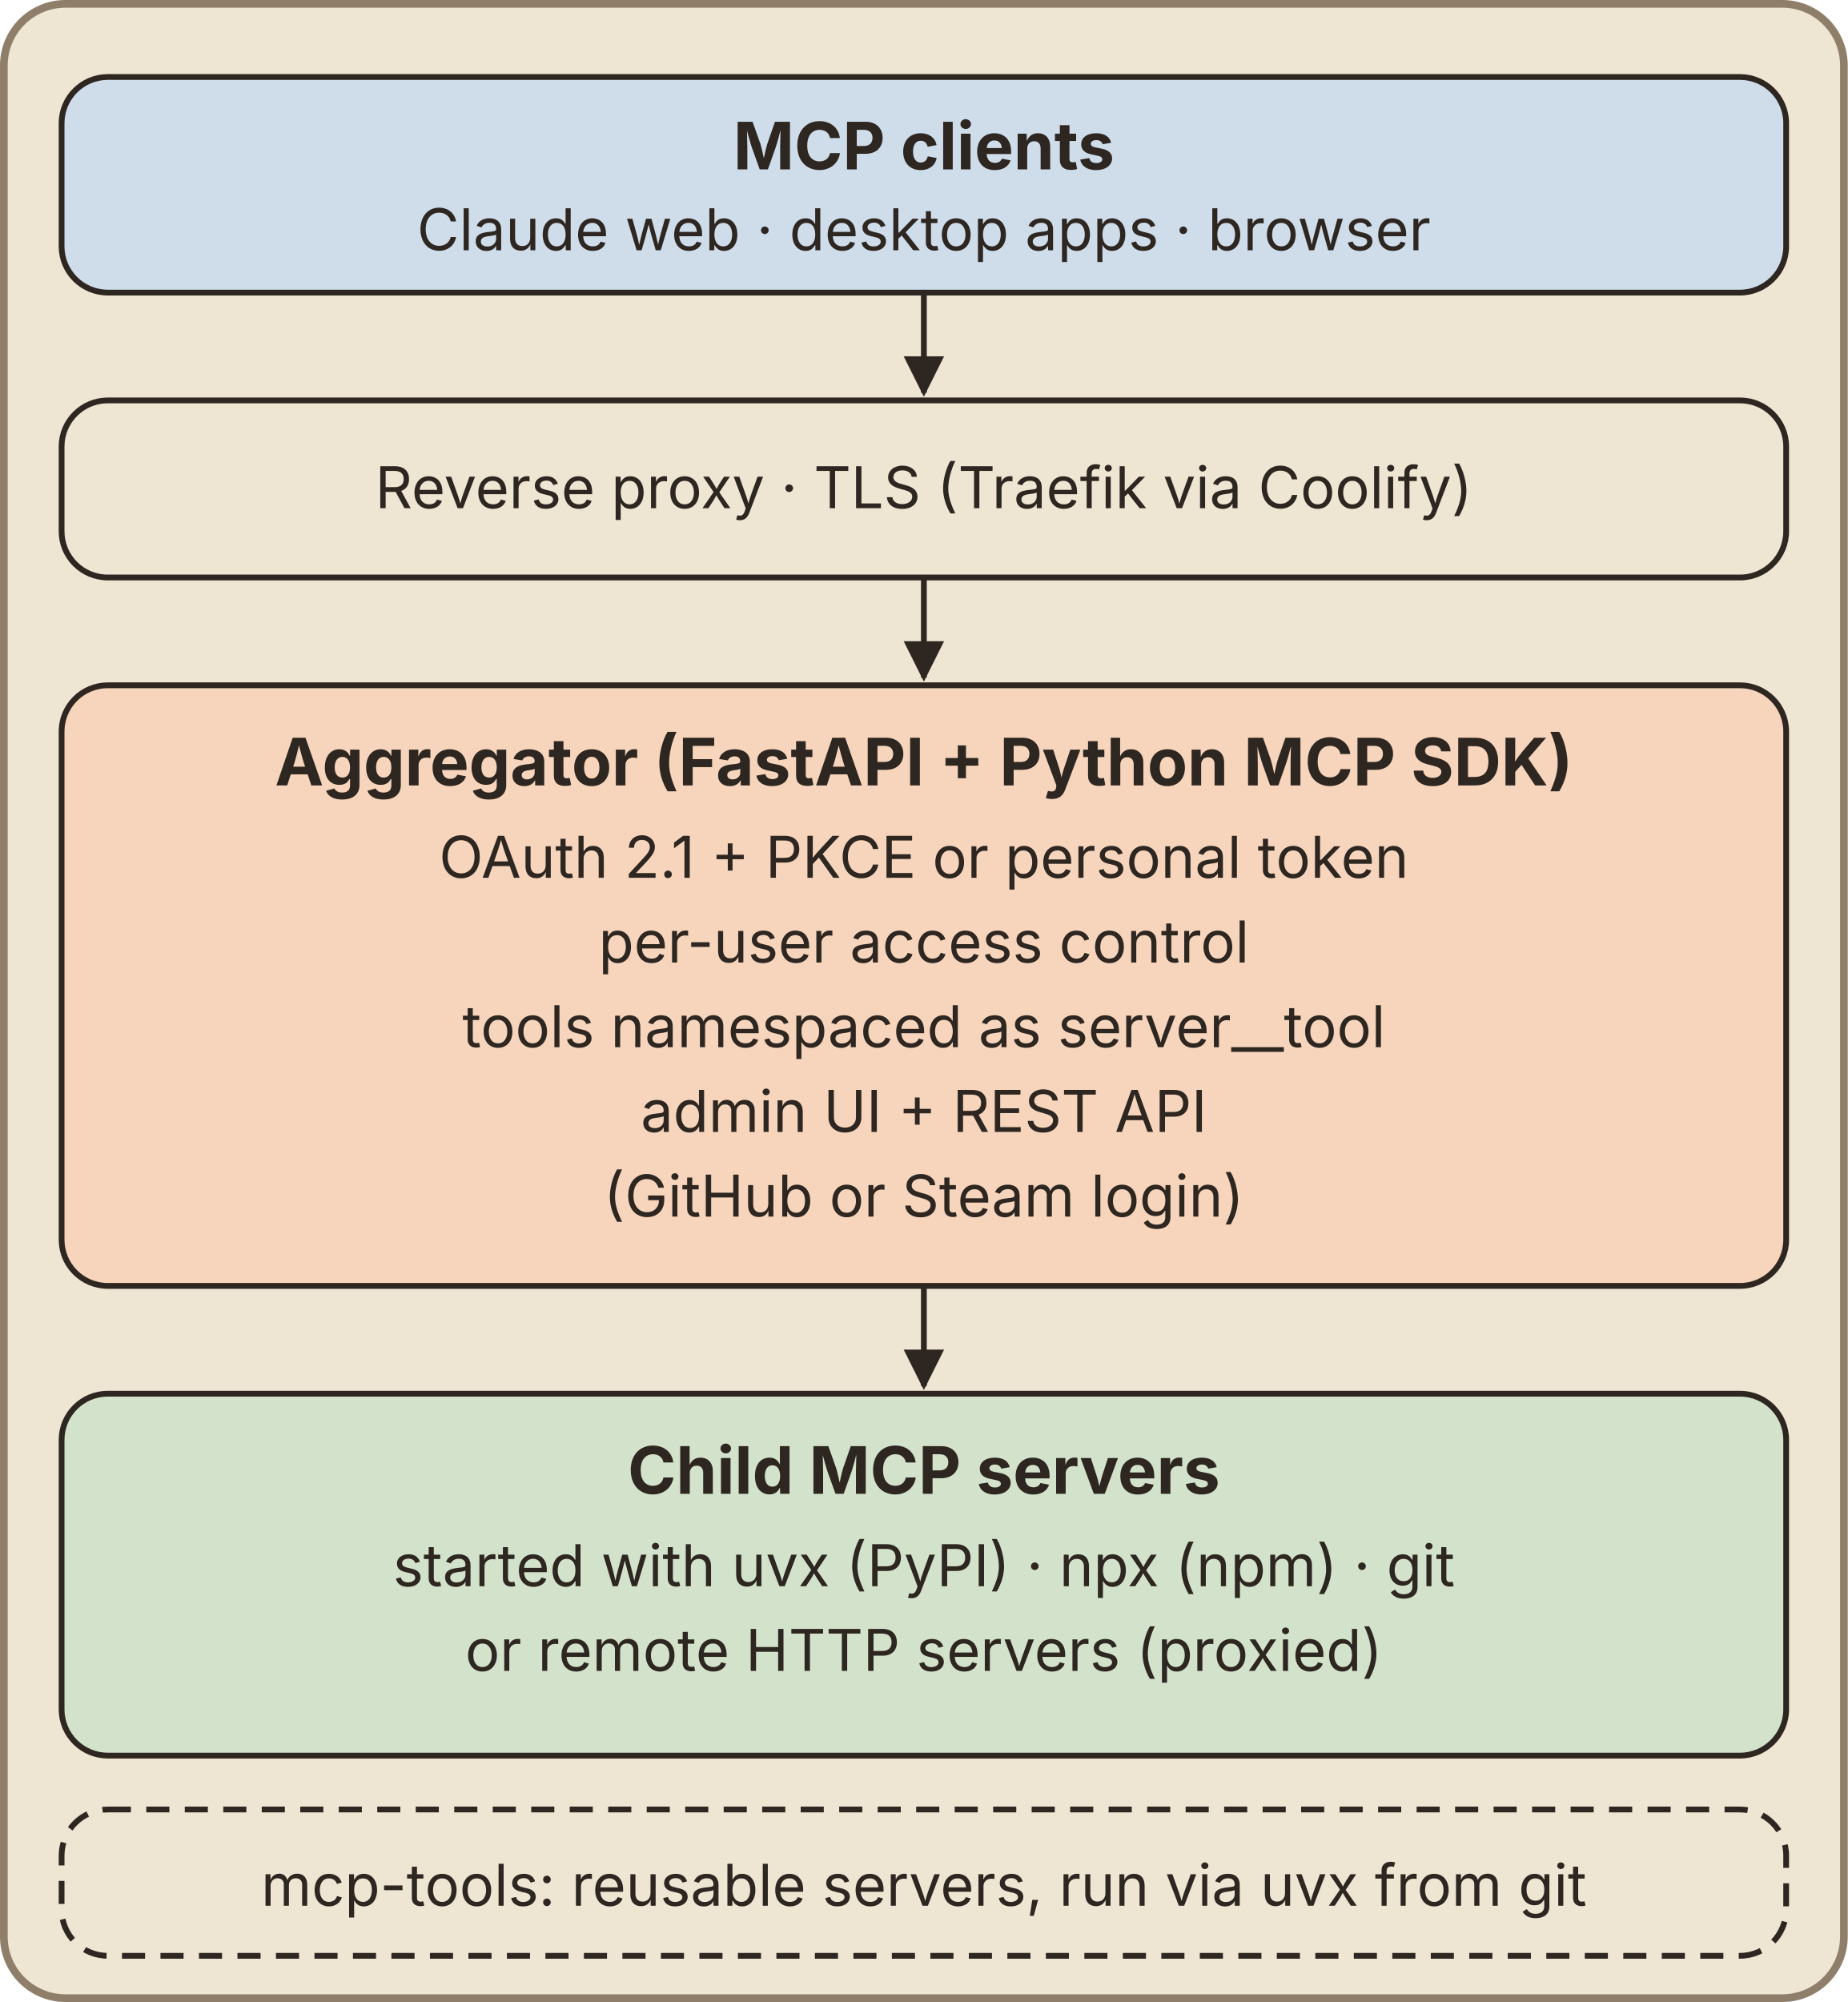
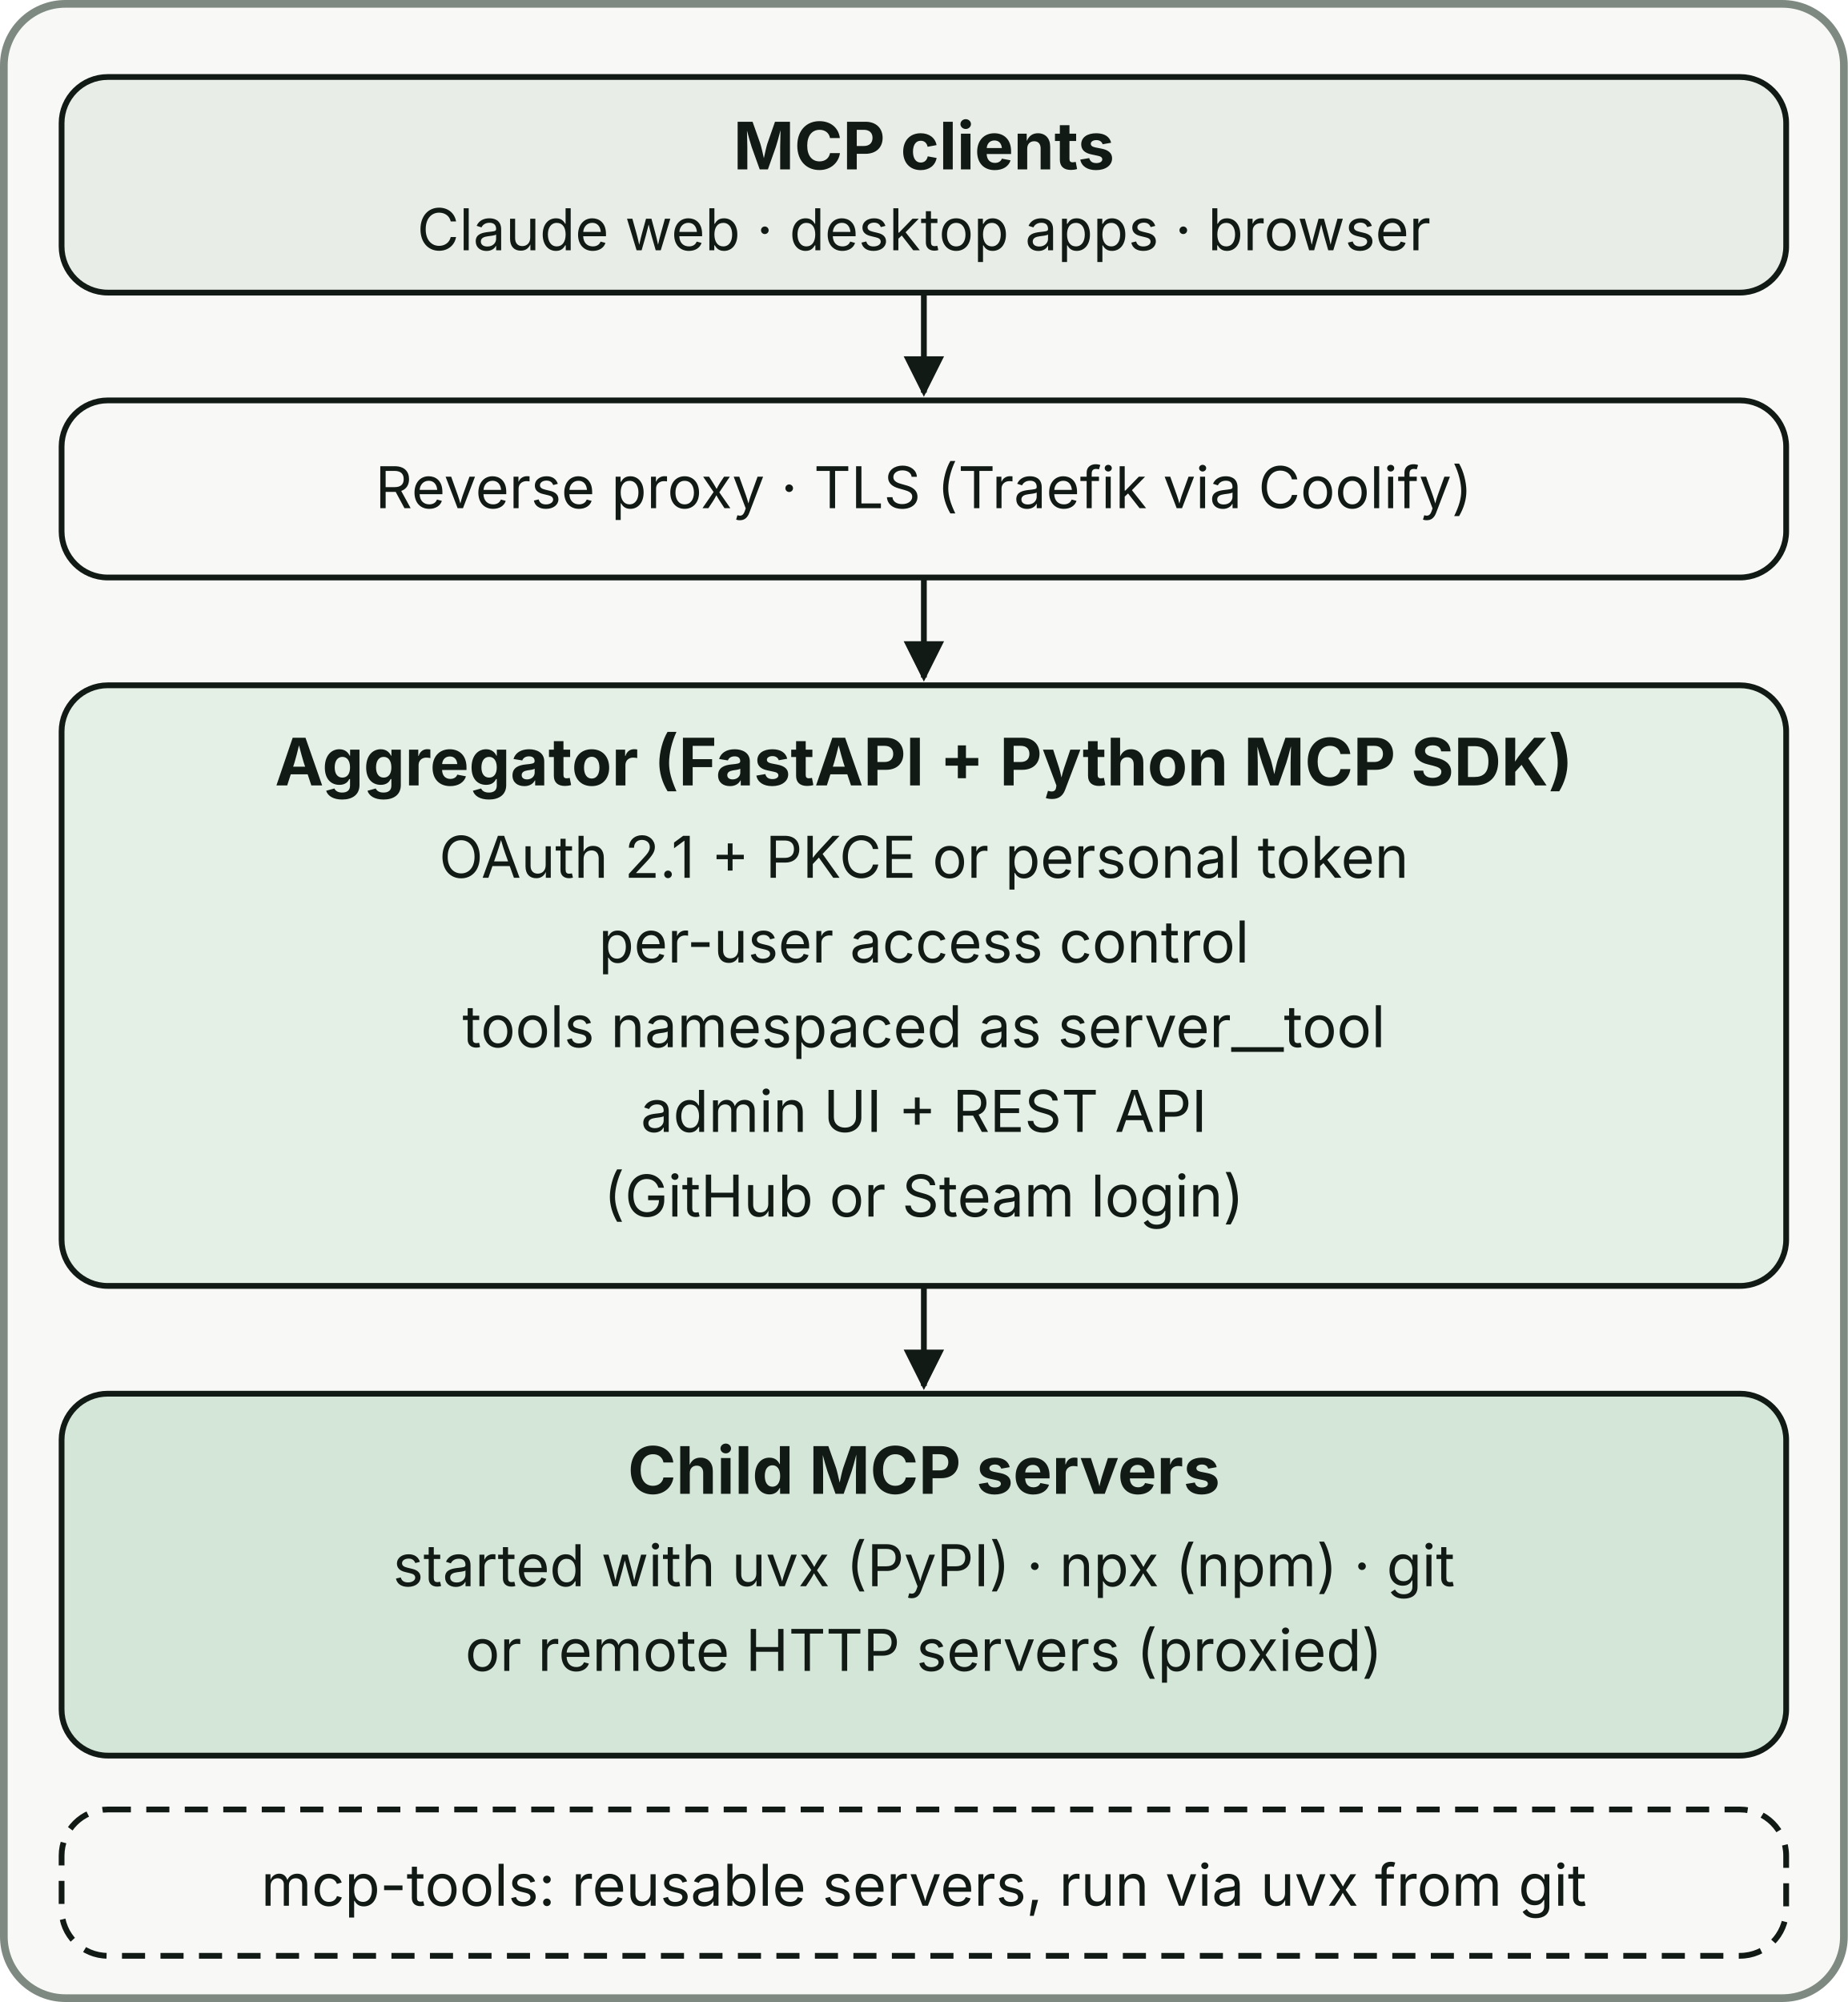
- <svg xmlns="http://www.w3.org/2000/svg" viewBox="0 0 480 520" width="480" height="520" role="img" aria-labelledby="tmm-arch-title tmm-arch-desc" color="#2e2620" font-family="system-ui, -apple-system, 'Segoe UI', sans-serif">
+ <svg xmlns="http://www.w3.org/2000/svg" viewBox="0 0 480 520" width="480" height="520" role="img" aria-labelledby="tmm-arch-title tmm-arch-desc" color="#121a15" font-family="system-ui, -apple-system, 'Segoe UI', sans-serif">
  <defs>
    <marker id="arrow" viewBox="0 0 10 10" refX="9" refY="5" markerWidth="7" markerHeight="7" orient="auto-start-reverse">
      <path d="M0 0 L10 5 L0 10 z" fill="currentColor" />
    </marker>
  </defs>
-   <rect x="1" y="1" width="478" height="518" rx="16" fill="#efe5d3" stroke="#8f7f6a" stroke-width="2" />
+   <rect x="1" y="1" width="478" height="518" rx="16" fill="#f8f9f7" stroke="#7e8a81" stroke-width="2" />
  <g stroke="currentColor" stroke-width="1.5" fill="currentColor" text-anchor="middle">
-     <rect x="16" y="20" width="448" height="56" rx="12" fill="#cfddeb" />
+     <rect x="16" y="20" width="448" height="56" rx="12" fill="#e8ede7" />
    <text x="240" y="44" font-size="17" font-weight="700" stroke="none">MCP clients</text>
    <text x="240" y="65" font-size="15" stroke="none">Claude web · desktop apps · browser</text>
    <line x1="240" y1="76" x2="240" y2="102" marker-end="url(#arrow)" fill="none" />
    <rect x="16" y="104" width="448" height="46" rx="12" fill="none" />
    <text x="240" y="132" font-size="15" stroke="none">Reverse proxy · TLS (Traefik via Coolify)</text>
    <line x1="240" y1="150" x2="240" y2="176" marker-end="url(#arrow)" fill="none" />
-     <rect x="16" y="178" width="448" height="156" rx="12" fill="#f6d5bc" />
+     <rect x="16" y="178" width="448" height="156" rx="12" fill="#e4efe6" />
    <text x="240" y="204" font-size="17" font-weight="700" stroke="none">Aggregator (FastAPI + Python MCP SDK)</text>
    <text x="240" y="228" font-size="15" stroke="none">OAuth 2.1 + PKCE  or  personal token</text>
    <text x="240" y="250" font-size="15" stroke="none">per-user access control</text>
    <text x="240" y="272" font-size="15" stroke="none">tools namespaced as server__tool</text>
    <text x="240" y="294" font-size="15" stroke="none">admin UI + REST API</text>
    <text x="240" y="316" font-size="15" stroke="none">(GitHub or Steam login)</text>
    <line x1="240" y1="334" x2="240" y2="360" marker-end="url(#arrow)" fill="none" />
-     <rect x="16" y="362" width="448" height="94" rx="12" fill="#d3e2cb" />
+     <rect x="16" y="362" width="448" height="94" rx="12" fill="#d3e6d8" />
    <text x="240" y="388" font-size="17" font-weight="700" stroke="none">Child MCP servers</text>
    <text x="240" y="412" font-size="15" stroke="none">started with uvx (PyPI) · npx (npm) · git</text>
    <text x="240" y="434" font-size="15" stroke="none">or remote HTTP servers (proxied)</text>
    <rect x="16" y="470" width="448" height="38" rx="12" fill="none" stroke-dasharray="6 4" />
    <text x="240" y="495" font-size="15" stroke="none">mcp-tools: reusable servers, run via uvx from git</text>
  </g>
</svg>
